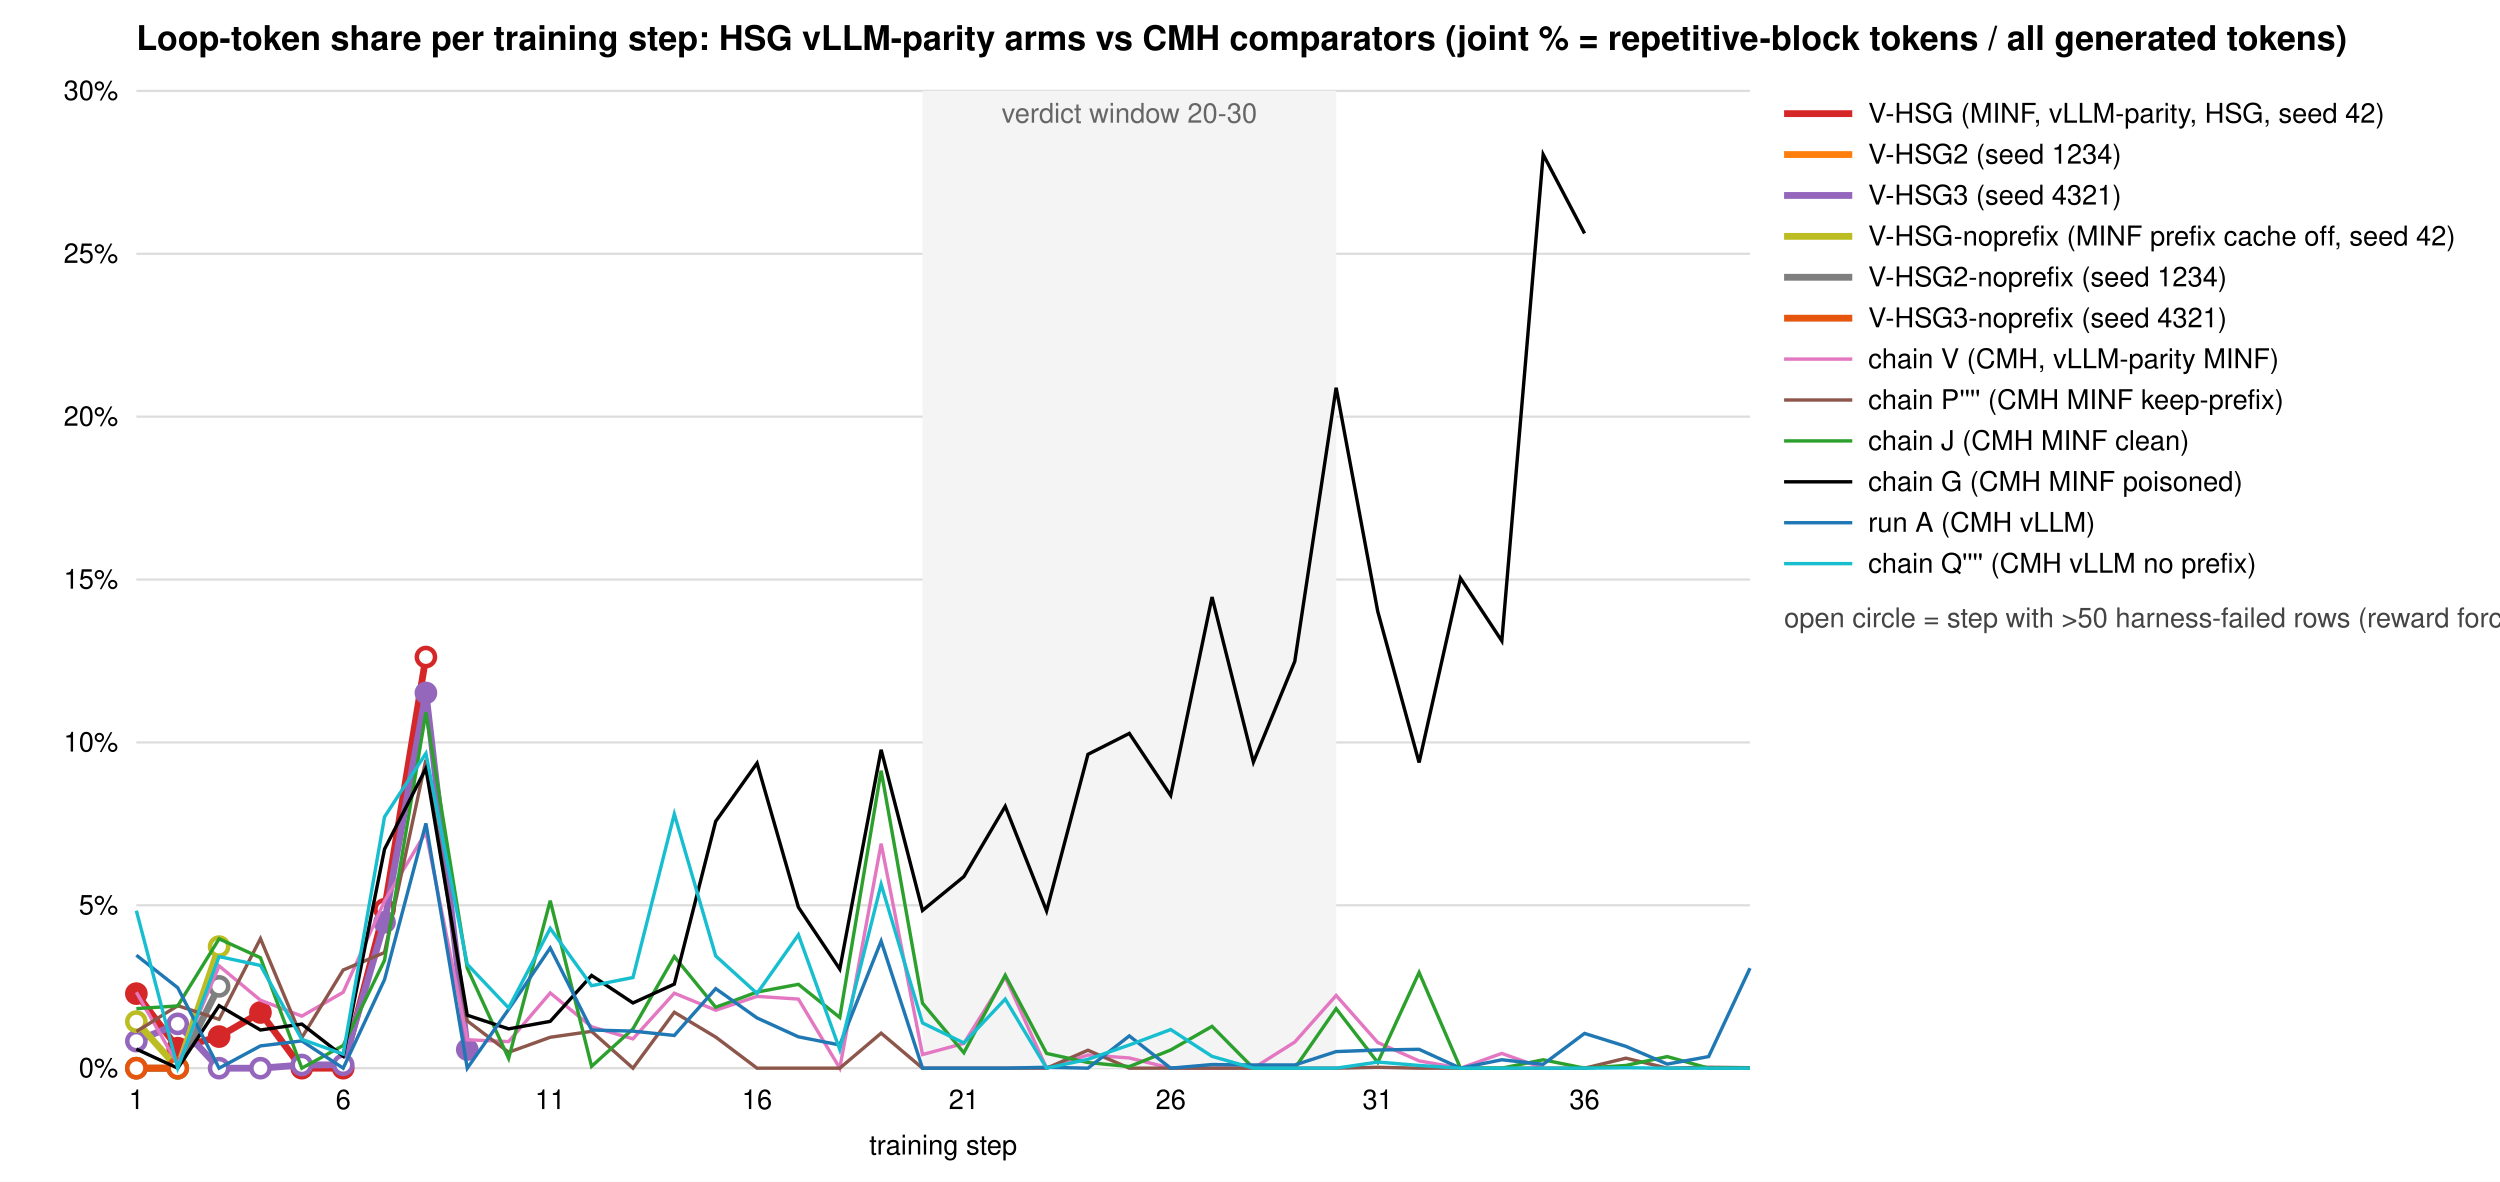
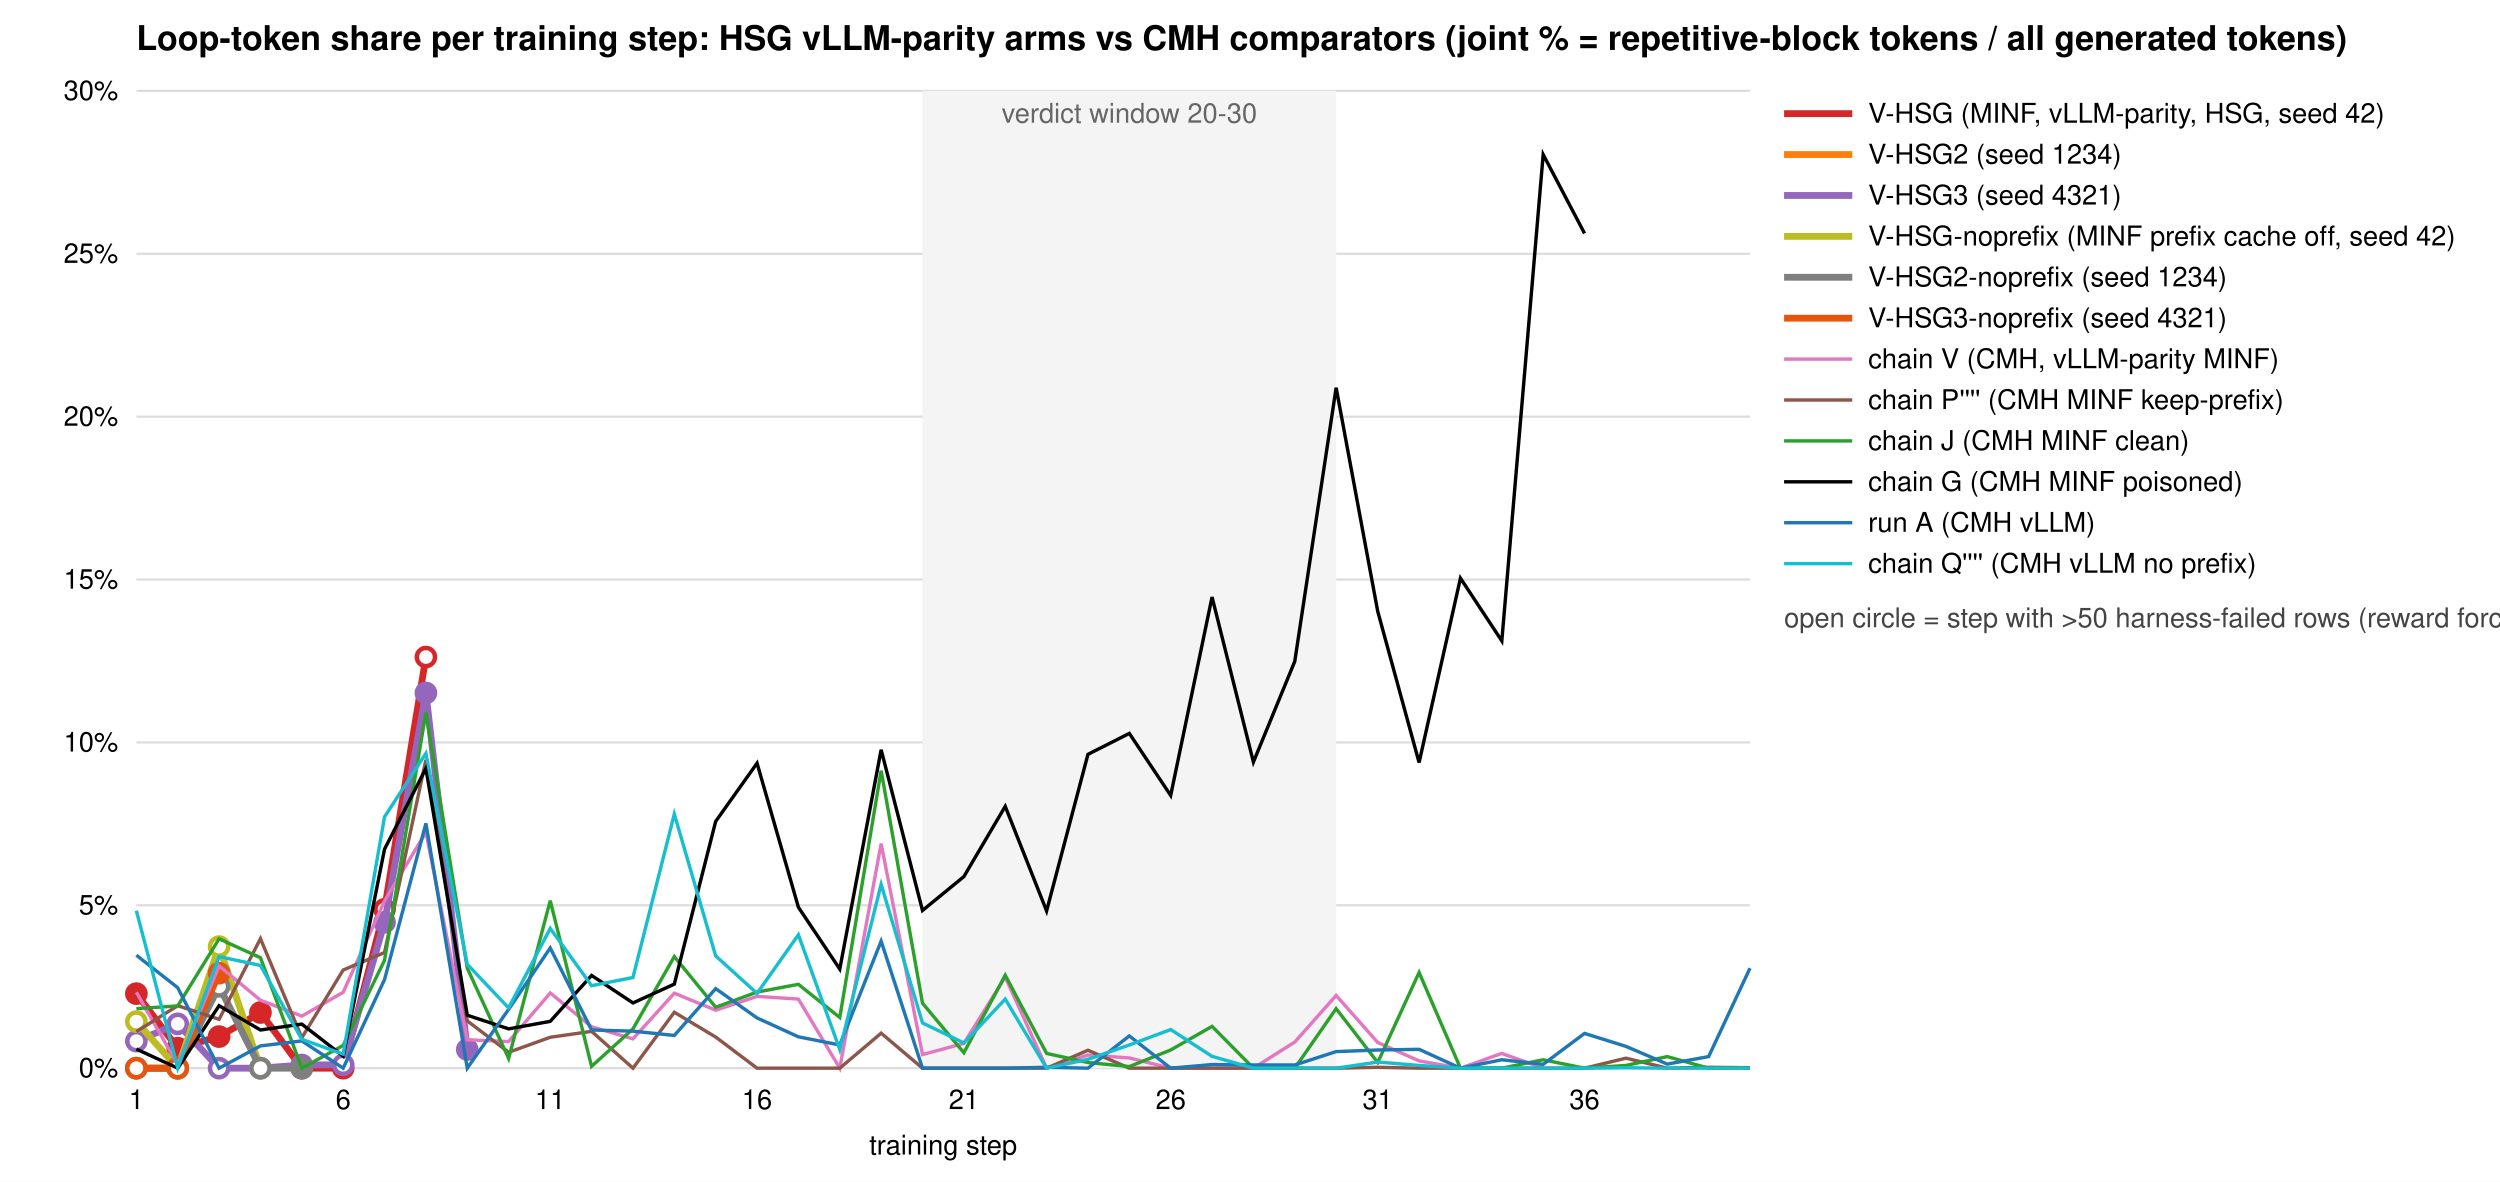
<svg xmlns="http://www.w3.org/2000/svg" width="1100" height="520" font-family="Helvetica,Arial" font-size="12">
  <rect width="1100" height="520" fill="white" />
  <text x="60" y="22" font-size="15" font-weight="bold">Loop-token share per training step: HSG vLLM-parity arms vs CMH comparators (joint % = repetitive-block tokens / all generated tokens)</text>
  <line x1="60" y1="470.0" x2="770" y2="470.0" stroke="#ddd" />
  <text x="52" y="474.0" text-anchor="end">0%</text>
  <line x1="60" y1="398.333" x2="770" y2="398.333" stroke="#ddd" />
  <text x="52" y="402.333" text-anchor="end">5%</text>
  <line x1="60" y1="326.667" x2="770" y2="326.667" stroke="#ddd" />
  <text x="52" y="330.667" text-anchor="end">10%</text>
  <line x1="60" y1="255.0" x2="770" y2="255.0" stroke="#ddd" />
  <text x="52" y="259.0" text-anchor="end">15%</text>
  <line x1="60" y1="183.333" x2="770" y2="183.333" stroke="#ddd" />
  <text x="52" y="187.333" text-anchor="end">20%</text>
  <line x1="60" y1="111.667" x2="770" y2="111.667" stroke="#ddd" />
  <text x="52" y="115.667" text-anchor="end">25%</text>
  <line x1="60" y1="40.0" x2="770" y2="40.0" stroke="#ddd" />
  <text x="52" y="44.0" text-anchor="end">30%</text>
  <text x="60.0" y="488" text-anchor="middle">1</text>
  <text x="151.026" y="488" text-anchor="middle">6</text>
  <text x="242.051" y="488" text-anchor="middle">11</text>
  <text x="333.077" y="488" text-anchor="middle">16</text>
  <text x="424.103" y="488" text-anchor="middle">21</text>
  <text x="515.128" y="488" text-anchor="middle">26</text>
  <text x="606.154" y="488" text-anchor="middle">31</text>
  <text x="697.179" y="488" text-anchor="middle">36</text>
  <text x="415.0" y="508" text-anchor="middle">training step</text>
  <rect x="405.897" y="40" width="182.051" height="430" fill="#f4f4f4" />
  <text x="496.923" y="54" text-anchor="middle" fill="#666">verdict window 20-30</text>
  <polyline fill="none" stroke="#d62728" stroke-width="3" points="60.0,437.2 78.2,461.2 96.4,456.1 114.6,445.5 132.8,470.0 151.0,470.0 169.2,400.1 187.4,289.1" />
  <circle cx="60.0" cy="437.2" r="4" fill="#d62728" stroke="#d62728" stroke-width="2" />
  <circle cx="78.2" cy="461.2" r="4" fill="#d62728" stroke="#d62728" stroke-width="2" />
  <circle cx="96.4" cy="456.1" r="4" fill="#d62728" stroke="#d62728" stroke-width="2" />
  <circle cx="114.6" cy="445.5" r="4" fill="#d62728" stroke="#d62728" stroke-width="2" />
  <circle cx="132.8" cy="470.0" r="4" fill="white" stroke="#d62728" stroke-width="2" />
  <circle cx="151.0" cy="470.0" r="4" fill="white" stroke="#d62728" stroke-width="2" />
  <circle cx="169.2" cy="400.1" r="4" fill="white" stroke="#d62728" stroke-width="2" />
  <circle cx="187.4" cy="289.1" r="4" fill="white" stroke="#d62728" stroke-width="2" />
  <line x1="785" y1="50" x2="815" y2="50" stroke="#d62728" stroke-width="3" />
  <text x="822" y="54">V-HSG (MINF, vLLM-parity, HSG, seed 42)</text>
  <polyline fill="none" stroke="#ff7f0e" stroke-width="3" points="60.0,470.0 78.2,470.0" />
  <circle cx="60.0" cy="470.0" r="4" fill="white" stroke="#ff7f0e" stroke-width="2" />
  <circle cx="78.2" cy="470.0" r="4" fill="white" stroke="#ff7f0e" stroke-width="2" />
  <line x1="785" y1="68" x2="815" y2="68" stroke="#ff7f0e" stroke-width="3" />
  <text x="822" y="72">V-HSG2 (seed 1234)</text>
  <polyline fill="none" stroke="#9467bd" stroke-width="3" points="60.0,458.1 78.2,450.5 96.4,470.0 114.6,470.0 132.8,468.6 151.0,468.5 169.2,405.8 187.4,304.9 205.6,461.8" />
  <circle cx="60.0" cy="458.1" r="4" fill="white" stroke="#9467bd" stroke-width="2" />
  <circle cx="78.2" cy="450.5" r="4" fill="white" stroke="#9467bd" stroke-width="2" />
  <circle cx="96.4" cy="470.0" r="4" fill="white" stroke="#9467bd" stroke-width="2" />
  <circle cx="114.6" cy="470.0" r="4" fill="white" stroke="#9467bd" stroke-width="2" />
  <circle cx="132.8" cy="468.6" r="4" fill="white" stroke="#9467bd" stroke-width="2" />
  <circle cx="151.0" cy="468.5" r="4" fill="white" stroke="#9467bd" stroke-width="2" />
  <circle cx="169.2" cy="405.8" r="4" fill="#9467bd" stroke="#9467bd" stroke-width="2" />
  <circle cx="187.4" cy="304.9" r="4" fill="#9467bd" stroke="#9467bd" stroke-width="2" />
  <circle cx="205.6" cy="461.8" r="4" fill="#9467bd" stroke="#9467bd" stroke-width="2" />
  <line x1="785" y1="86" x2="815" y2="86" stroke="#9467bd" stroke-width="3" />
  <text x="822" y="90">V-HSG3 (seed 4321)</text>
-   <polyline fill="none" stroke="#bcbd22" stroke-width="3" points="60.0,449.5 78.2,470.0 96.4,416.5" />
+   <polyline fill="none" stroke="#bcbd22" stroke-width="3" points="60.0,449.5 78.2,470.0 96.4,416.5 114.6,470.0" />
  <circle cx="60.0" cy="449.5" r="4" fill="white" stroke="#bcbd22" stroke-width="2" />
  <circle cx="78.2" cy="470.0" r="4" fill="#bcbd22" stroke="#bcbd22" stroke-width="2" />
  <circle cx="96.4" cy="416.5" r="4" fill="white" stroke="#bcbd22" stroke-width="2" />
+   <circle cx="114.6" cy="470.0" r="4" fill="#bcbd22" stroke="#bcbd22" stroke-width="2" />
  <line x1="785" y1="104" x2="815" y2="104" stroke="#bcbd22" stroke-width="3" />
  <text x="822" y="108">V-HSG-noprefix (MINF prefix cache off, seed 42)</text>
-   <polyline fill="none" stroke="#7f7f7f" stroke-width="3" points="60.0,470.0 78.2,470.0 96.4,434.0" />
+   <polyline fill="none" stroke="#7f7f7f" stroke-width="3" points="60.0,470.0 78.2,470.0 96.4,434.0 114.6,470.0 132.8,470.0" />
  <circle cx="60.0" cy="470.0" r="4" fill="white" stroke="#7f7f7f" stroke-width="2" />
  <circle cx="78.2" cy="470.0" r="4" fill="white" stroke="#7f7f7f" stroke-width="2" />
  <circle cx="96.4" cy="434.0" r="4" fill="white" stroke="#7f7f7f" stroke-width="2" />
+   <circle cx="114.6" cy="470.0" r="4" fill="white" stroke="#7f7f7f" stroke-width="2" />
+   <circle cx="132.8" cy="470.0" r="4" fill="#7f7f7f" stroke="#7f7f7f" stroke-width="2" />
  <line x1="785" y1="122" x2="815" y2="122" stroke="#7f7f7f" stroke-width="3" />
  <text x="822" y="126">V-HSG2-noprefix (seed 1234)</text>
-   <polyline fill="none" stroke="#e6550d" stroke-width="3" points="60.0,470.0 78.2,470.0" />
+   <polyline fill="none" stroke="#e6550d" stroke-width="3" points="60.0,470.0 78.2,470.0 96.4,428.2" />
  <circle cx="60.0" cy="470.0" r="4" fill="white" stroke="#e6550d" stroke-width="2" />
  <circle cx="78.2" cy="470.0" r="4" fill="white" stroke="#e6550d" stroke-width="2" />
+   <circle cx="96.4" cy="428.2" r="4" fill="#e6550d" stroke="#e6550d" stroke-width="2" />
  <line x1="785" y1="140" x2="815" y2="140" stroke="#e6550d" stroke-width="3" />
  <text x="822" y="144">V-HSG3-noprefix (seed 4321)</text>
  <polyline fill="none" stroke="#e377c2" stroke-width="1.5" points="60.0,436.6 78.2,468.4 96.4,425.0 114.6,440.1 132.8,447.1 151.0,436.6 169.2,396.4 187.4,366.2 205.6,457.5 223.8,458.3 242.1,436.9 260.3,451.8 278.5,457.1 296.7,437.0 314.9,444.5 333.1,438.4 351.3,439.6 369.5,470.0 387.7,371.2 405.9,464.0 424.1,459.1 442.3,429.9 460.5,470.0 478.7,464.2 496.9,465.5 515.1,470.0 533.3,470.0 551.5,470.0 569.7,458.5 587.9,438.0 606.2,458.7 624.4,466.8 642.6,470.0 660.8,463.5 679.0,470.0" />
  <line x1="785" y1="158" x2="815" y2="158" stroke="#e377c2" stroke-width="1.5" />
  <text x="822" y="162">chain V (CMH, vLLM-parity MINF)</text>
  <polyline fill="none" stroke="#8c564b" stroke-width="1.5" points="60.0,453.9 78.2,442.5 96.4,448.5 114.6,413.0 132.8,456.6 151.0,426.8 169.2,419.1 187.4,334.3 205.6,449.2 223.8,463.0 242.1,456.4 260.3,453.8 278.5,470.0 296.7,445.4 314.9,456.3 333.1,470.0 351.3,470.0 369.5,470.0 387.7,454.6 405.9,470.0 424.1,470.0 442.3,470.0 460.5,470.0 478.7,462.1 496.9,470.0 515.1,470.0 533.3,470.0 551.5,470.0 569.7,470.0 587.9,470.0 606.2,469.6 624.4,470.0 642.6,470.0 660.8,470.0 679.0,470.0 697.2,470.0 715.4,465.6 733.6,470.0 751.8,469.6 770.0,469.8" />
  <line x1="785" y1="176" x2="815" y2="176" stroke="#8c564b" stroke-width="1.5" />
  <text x="822" y="180">chain P'''' (CMH MINF keep-prefix)</text>
  <polyline fill="none" stroke="#2ca02c" stroke-width="1.5" points="60.0,443.8 78.2,442.6 96.4,413.1 114.6,421.4 132.8,470.0 151.0,460.0 169.2,422.5 187.4,313.5 205.6,426.0 223.8,465.7 242.1,396.3 260.3,469.2 278.5,452.7 296.7,420.9 314.9,443.2 333.1,436.5 351.3,433.1 369.5,447.7 387.7,339.1 405.9,441.4 424.1,463.2 442.3,429.1 460.5,463.5 478.7,467.5 496.9,469.3 515.1,462.0 533.3,451.6 551.5,470.0 569.7,470.0 587.9,443.8 606.2,467.5 624.4,427.9 642.6,470.0 660.8,470.0 679.0,466.3 697.2,470.0 715.4,468.8 733.6,464.9 751.8,470.0 770.0,470.0" />
  <line x1="785" y1="194" x2="815" y2="194" stroke="#2ca02c" stroke-width="1.5" />
  <text x="822" y="198">chain J (CMH MINF clean)</text>
  <polyline fill="none" stroke="#000000" stroke-width="1.5" points="60.0,461.6 78.2,470.0 96.4,442.5 114.6,453.2 132.8,450.6 151.0,464.7 169.2,373.6 187.4,338.1 205.6,446.7 223.8,452.7 242.1,449.4 260.3,429.2 278.5,441.3 296.7,433.0 314.9,361.4 333.1,335.8 351.3,399.2 369.5,426.4 387.7,329.9 405.9,400.6 424.1,385.7 442.3,354.8 460.5,400.8 478.7,331.9 496.9,322.7 515.1,350.0 533.3,262.7 551.5,335.3 569.7,291.0 587.9,170.6 606.2,269.0 624.4,335.5 642.6,254.4 660.8,282.0 679.0,68.0 697.2,102.7" />
  <line x1="785" y1="212" x2="815" y2="212" stroke="#000000" stroke-width="1.5" />
  <text x="822" y="216">chain G (CMH MINF poisoned)</text>
  <polyline fill="none" stroke="#1f77b4" stroke-width="1.5" points="60.0,420.3 78.2,434.6 96.4,470.0 114.6,460.2 132.8,458.0 151.0,470.0 169.2,431.0 187.4,362.3 205.6,470.0 223.8,444.1 242.1,417.1 260.3,453.2 278.5,453.7 296.7,455.6 314.9,435.0 333.1,447.9 351.3,456.2 369.5,459.8 387.7,414.1 405.9,470.0 424.1,470.0 442.3,470.0 460.5,469.6 478.7,470.0 496.9,455.8 515.1,470.0 533.3,468.4 551.5,468.6 569.7,468.6 587.9,462.7 606.2,462.0 624.4,461.7 642.6,470.0 660.8,466.3 679.0,468.3 697.2,454.7 715.4,460.4 733.6,468.2 751.8,464.9 770.0,426.0" />
  <line x1="785" y1="230" x2="815" y2="230" stroke="#1f77b4" stroke-width="1.5" />
  <text x="822" y="234">run A (CMH vLLM)</text>
  <polyline fill="none" stroke="#17becf" stroke-width="1.5" points="60.0,400.7 78.2,470.0 96.4,420.9 114.6,424.8 132.8,457.3 151.0,463.8 169.2,359.4 187.4,331.5 205.6,424.3 223.8,443.5 242.1,408.5 260.3,433.7 278.5,430.1 296.7,358.2 314.9,420.6 333.1,437.1 351.3,411.3 369.5,461.8 387.7,389.1 405.9,450.1 424.1,458.9 442.3,439.6 460.5,470.0 478.7,466.1 496.9,459.8 515.1,453.0 533.3,464.8 551.5,470.0 569.7,470.0 587.9,470.0 606.2,467.3 624.4,468.8 642.6,470.0 660.8,470.0 679.0,470.0 697.2,470.0 715.4,469.8 733.6,470.0 751.8,470.0 770.0,470.0" />
  <line x1="785" y1="248" x2="815" y2="248" stroke="#17becf" stroke-width="1.5" />
  <text x="822" y="252">chain Q'''' (CMH vLLM no prefix)</text>
  <text x="785" y="276" fill="#444">open circle = step with &gt;50 harness-failed rows (reward forced 0)</text>
</svg>
